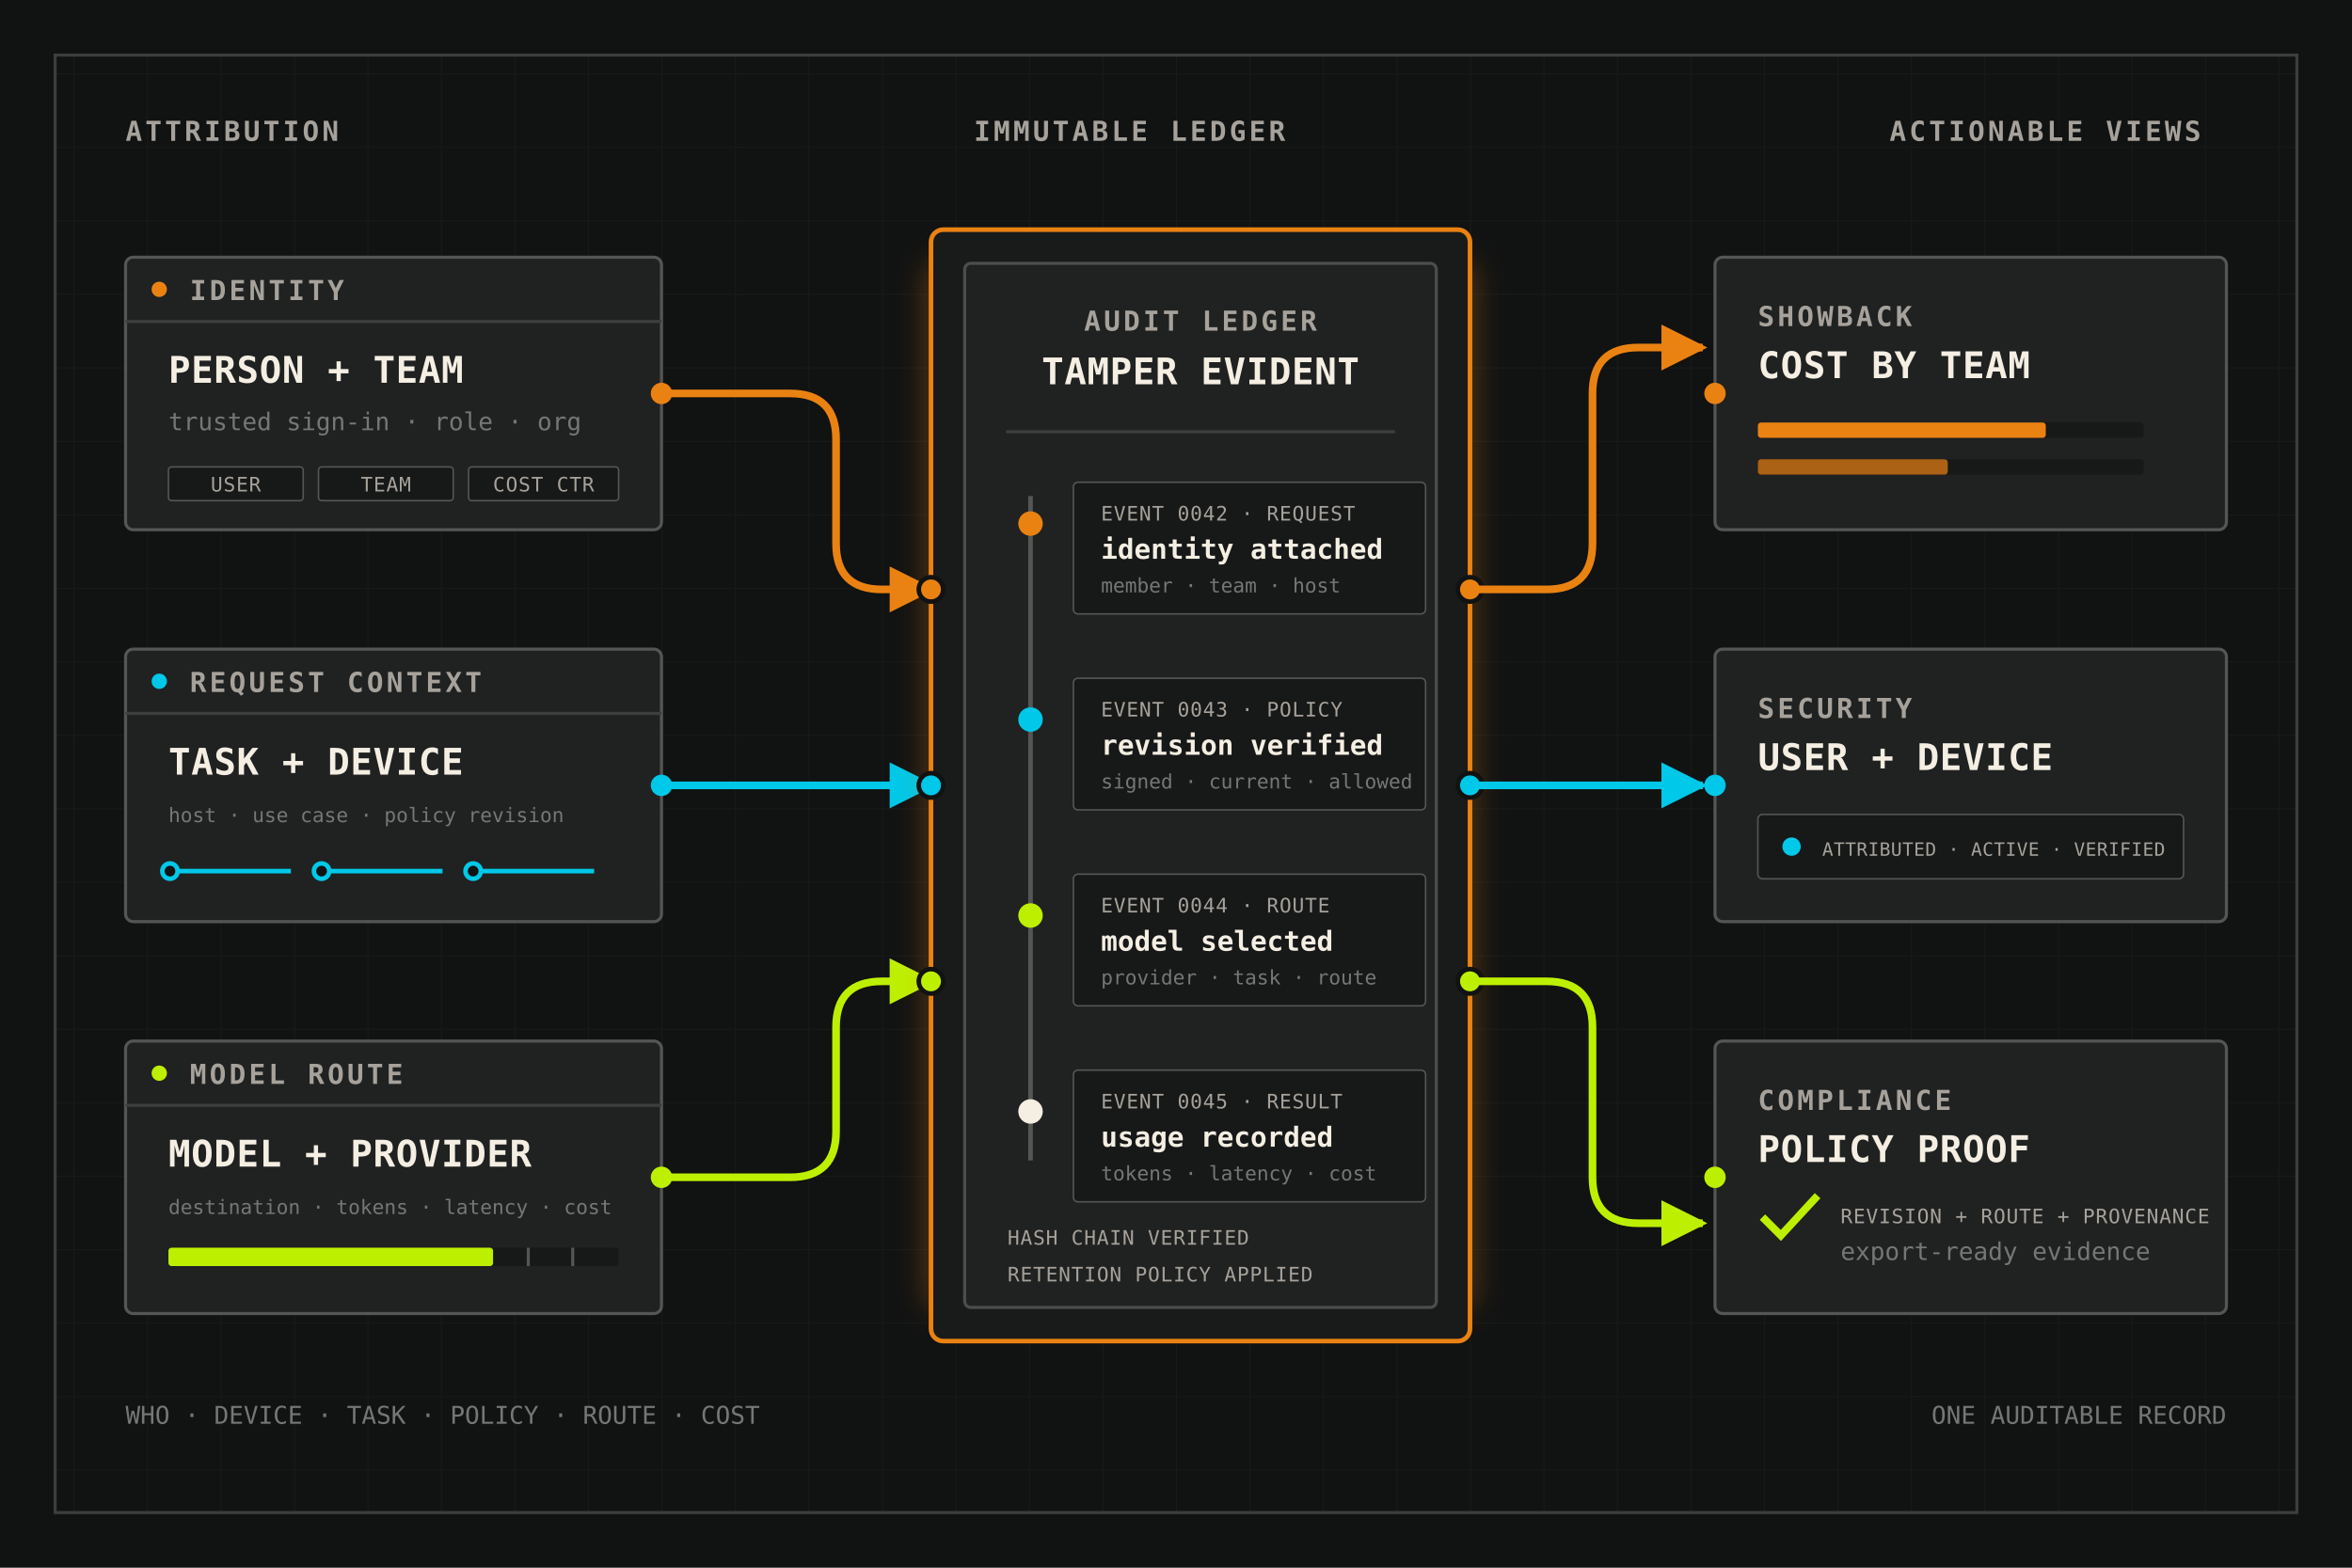
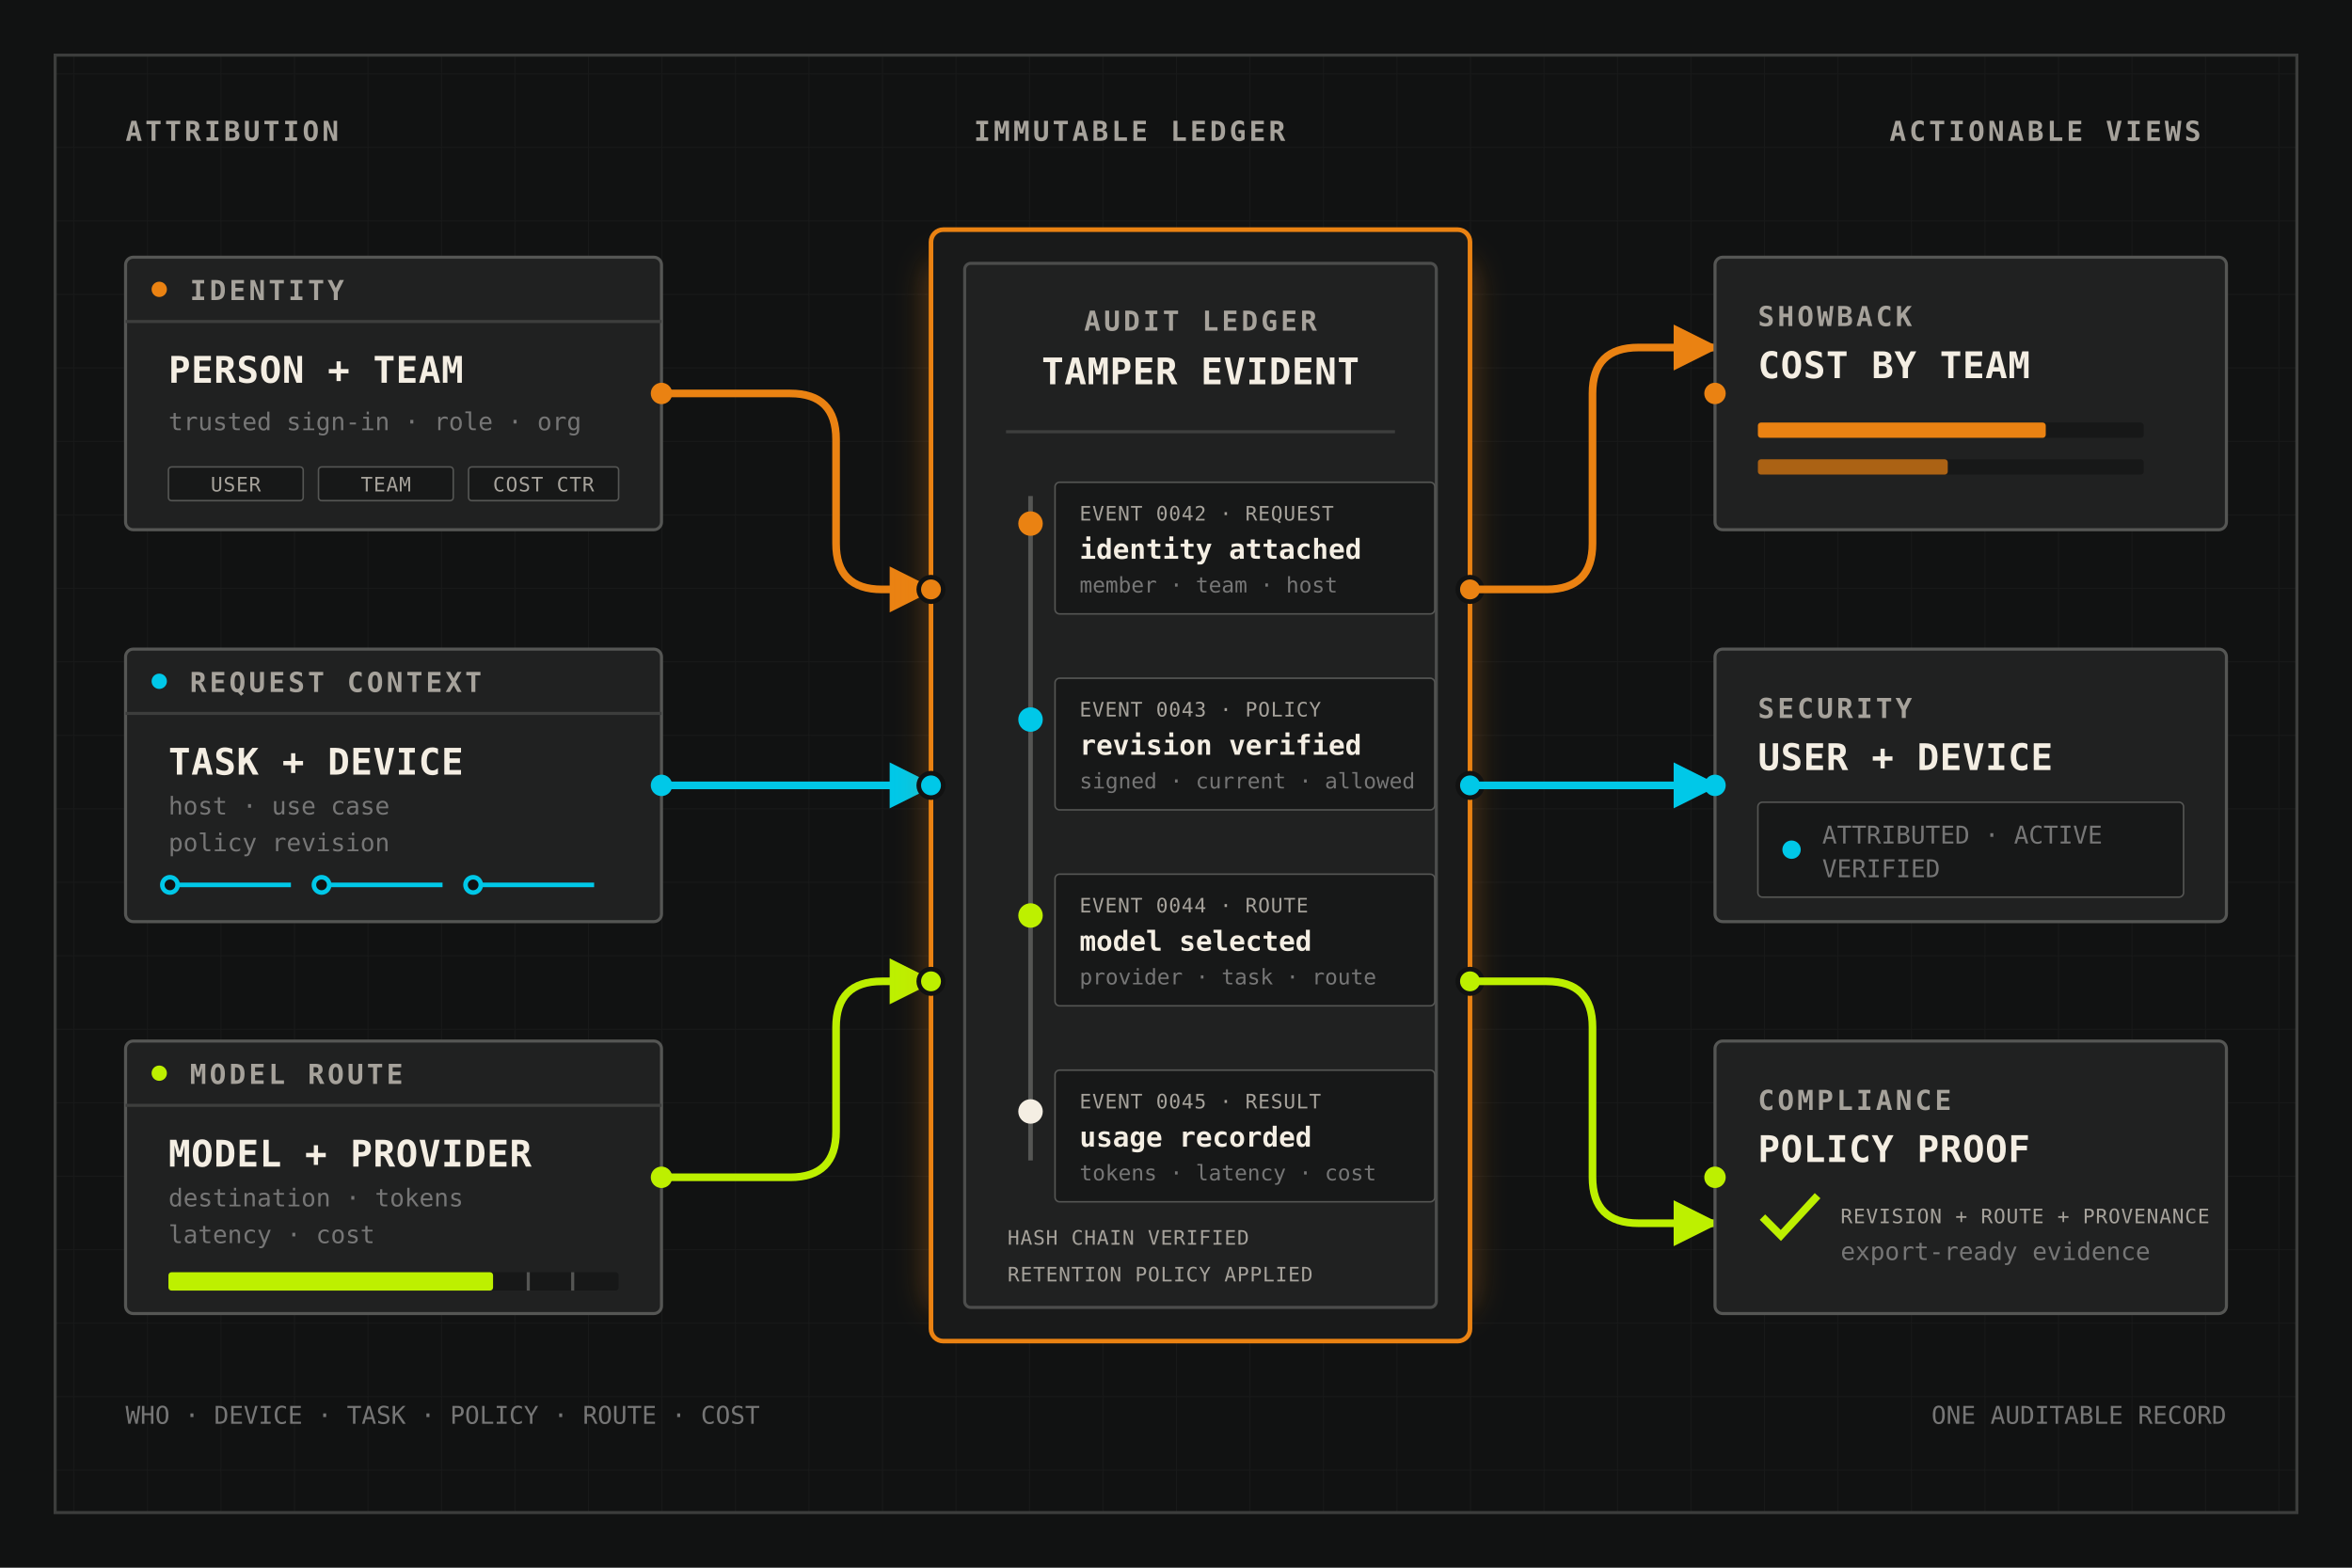
<svg xmlns="http://www.w3.org/2000/svg" viewBox="0 0 1536 1024" role="img" aria-labelledby="title desc">
  <defs>
    <pattern id="grid" width="48" height="48" patternUnits="userSpaceOnUse">
      <path d="M48 0H0V48" fill="none" stroke="#ffffff" stroke-opacity="0.035" />
    </pattern>
    <filter id="soft-glow" x="-40%" y="-40%" width="180%" height="180%">
      <feGaussianBlur stdDeviation="9" />
    </filter>
    <marker id="arrow-orange" viewBox="0 0 10 10" refX="9" refY="5" markerWidth="6" markerHeight="6" orient="auto-start-reverse">
      <path d="M0 0L10 5L0 10Z" fill="#ea8212" />
    </marker>
    <marker id="arrow-cyan" viewBox="0 0 10 10" refX="9" refY="5" markerWidth="6" markerHeight="6" orient="auto-start-reverse">
      <path d="M0 0L10 5L0 10Z" fill="#00c8e8" />
    </marker>
    <marker id="arrow-green" viewBox="0 0 10 10" refX="9" refY="5" markerWidth="6" markerHeight="6" orient="auto-start-reverse">
      <path d="M0 0L10 5L0 10Z" fill="#bdf000" />
    </marker>
    <style>
      .mono { font-family: "IBM Plex Mono", Menlo, Consolas, monospace; }
      .label { fill: #a6a29b; font-size: 18px; font-weight: 600; letter-spacing: 2px; }
      .title { fill: #f4eee3; font-size: 24px; font-weight: 600; letter-spacing: .4px; }
      .small { fill: #767676; font-size: 16px; font-weight: 500; }
-       .small-compact { fill: #767676; font-size: 13px; font-weight: 500; }
      .micro { fill: #a6a29b; font-size: 13px; font-weight: 500; letter-spacing: .5px; }
      .event-title { fill: #f4eee3; font-size: 18px; font-weight: 600; }
-       .event-small { fill: #767676; font-size: 13px; font-weight: 500; }
-       .tag { fill: #a6a29b; font-size: 12px; font-weight: 500; letter-spacing: .25px; }
+       .event-small { fill: #767676; font-size: 14px; font-weight: 500; }
      .node { fill: #202121; stroke: #555654; stroke-width: 2; }
      .rule { stroke: #3d3e3d; stroke-width: 2; }
    </style>
  </defs>
  <rect width="1536" height="1024" fill="#111212" />
  <rect x="36" y="36" width="1464" height="952" fill="url(#grid)" stroke="#3c3d3c" stroke-width="2" />
  <text x="82" y="92" class="mono label">ATTRIBUTION</text>
  <text x="636" y="92" class="mono label">IMMUTABLE LEDGER</text>
  <text x="1234" y="92" class="mono label">ACTIONABLE VIEWS</text>
  <g transform="translate(82 168)">
    <rect class="node" width="350" height="178" rx="5" />
    <path class="rule" d="M0 42H350" />
    <circle cx="22" cy="21" r="5" fill="#ea8212" />
    <text x="42" y="28" class="mono label" fill="#ea8212">IDENTITY</text>
    <text x="28" y="82" class="mono title">PERSON + TEAM</text>
    <text x="28" y="113" class="mono small">trusted sign-in · role · org</text>
    <g transform="translate(28 137)">
      <rect width="88" height="22" rx="2" fill="#171818" stroke="#555654" />
      <rect x="98" width="88" height="22" rx="2" fill="#171818" stroke="#555654" />
      <rect x="196" width="98" height="22" rx="2" fill="#171818" stroke="#555654" />
      <text x="44" y="16" text-anchor="middle" class="mono micro">USER</text>
      <text x="142" y="16" text-anchor="middle" class="mono micro">TEAM</text>
      <text x="245" y="16" text-anchor="middle" class="mono micro">COST CTR</text>
    </g>
    <circle cx="350" cy="89" r="7" fill="#ea8212" />
  </g>
  <g transform="translate(82 424)">
    <rect class="node" width="350" height="178" rx="5" />
    <path class="rule" d="M0 42H350" />
    <circle cx="22" cy="21" r="5" fill="#00c8e8" />
    <text x="42" y="28" class="mono label" fill="#00c8e8">REQUEST CONTEXT</text>
    <text x="28" y="82" class="mono title">TASK + DEVICE</text>
-     <text x="28" y="113" class="mono small-compact">host · use case · policy revision</text>
-     <path d="M29 145H108M128 145H207M227 145H306" stroke="#00c8e8" stroke-width="3" />
-     <circle cx="29" cy="145" r="5" fill="#111212" stroke="#00c8e8" stroke-width="3" />
-     <circle cx="128" cy="145" r="5" fill="#111212" stroke="#00c8e8" stroke-width="3" />
-     <circle cx="227" cy="145" r="5" fill="#111212" stroke="#00c8e8" stroke-width="3" />
+     <text x="28" y="108" class="mono small">host · use case</text>
+     <text x="28" y="132" class="mono small">policy revision</text>
+     <path d="M29 154H108M128 154H207M227 154H306" stroke="#00c8e8" stroke-width="3" />
+     <circle cx="29" cy="154" r="5" fill="#111212" stroke="#00c8e8" stroke-width="3" />
+     <circle cx="128" cy="154" r="5" fill="#111212" stroke="#00c8e8" stroke-width="3" />
+     <circle cx="227" cy="154" r="5" fill="#111212" stroke="#00c8e8" stroke-width="3" />
    <circle cx="350" cy="89" r="7" fill="#00c8e8" />
  </g>
  <g transform="translate(82 680)">
    <rect class="node" width="350" height="178" rx="5" />
    <path class="rule" d="M0 42H350" />
    <circle cx="22" cy="21" r="5" fill="#bdf000" />
    <text x="42" y="28" class="mono label" fill="#bdf000">MODEL ROUTE</text>
    <text x="28" y="82" class="mono title">MODEL + PROVIDER</text>
-     <text x="28" y="113" class="mono small-compact">destination · tokens · latency · cost</text>
-     <g transform="translate(28 135)">
+     <text x="28" y="108" class="mono small">destination · tokens</text>
+     <text x="28" y="132" class="mono small">latency · cost</text>
+     <g transform="translate(28 151)">
      <rect width="294" height="12" rx="2" fill="#171818" />
      <rect width="212" height="12" rx="2" fill="#bdf000" />
      <path d="M235 0V12M264 0V12" stroke="#555654" stroke-width="2" />
    </g>
    <circle cx="350" cy="89" r="7" fill="#bdf000" />
  </g>
  <path d="M432 257H516Q546 257 546 287V355Q546 385 576 385H608" fill="none" stroke="#ea8212" stroke-width="5" marker-end="url(#arrow-orange)" />
  <path d="M432 513H608" fill="none" stroke="#00c8e8" stroke-width="5" marker-end="url(#arrow-cyan)" />
  <path d="M432 769H516Q546 769 546 739V671Q546 641 576 641H608" fill="none" stroke="#bdf000" stroke-width="5" marker-end="url(#arrow-green)" />
  <g opacity=".3" filter="url(#soft-glow)">
    <rect x="604" y="168" width="360" height="690" rx="16" fill="#ea8212" />
  </g>
  <g transform="translate(608 150)">
    <rect width="352" height="726" rx="8" fill="#191a1a" stroke="#ea8212" stroke-width="3" />
    <rect x="22" y="22" width="308" height="682" rx="4" fill="#202121" stroke="#4c4d4c" stroke-width="2" />
    <text x="176" y="66" text-anchor="middle" class="mono label" fill="#ea8212">AUDIT LEDGER</text>
    <text x="176" y="101" text-anchor="middle" class="mono title">TAMPER EVIDENT</text>
    <path d="M49 132H303" class="rule" />
    <path d="M65 174V608" stroke="#555654" stroke-width="3" />
    <g transform="translate(65 192)">
      <circle r="8" fill="#ea8212" />
-       <rect x="28" y="-27" width="230" height="86" rx="3" fill="#171818" stroke="#555654" />
-       <text x="46" y="-2" class="mono micro" fill="#ea8212">EVENT 0042 · REQUEST</text>
-       <text x="46" y="23" class="mono event-title">identity attached</text>
-       <text x="46" y="45" class="mono event-small">member · team · host</text>
+       <rect x="16" y="-27" width="248" height="86" rx="3" fill="#171818" stroke="#555654" />
+       <text x="32" y="-2" class="mono micro" fill="#ea8212">EVENT 0042 · REQUEST</text>
+       <text x="32" y="23" class="mono event-title">identity attached</text>
+       <text x="32" y="45" class="mono event-small">member · team · host</text>
    </g>
    <g transform="translate(65 320)">
      <circle r="8" fill="#00c8e8" />
-       <rect x="28" y="-27" width="230" height="86" rx="3" fill="#171818" stroke="#555654" />
-       <text x="46" y="-2" class="mono micro" fill="#00c8e8">EVENT 0043 · POLICY</text>
-       <text x="46" y="23" class="mono event-title">revision verified</text>
-       <text x="46" y="45" class="mono event-small">signed · current · allowed</text>
+       <rect x="16" y="-27" width="248" height="86" rx="3" fill="#171818" stroke="#555654" />
+       <text x="32" y="-2" class="mono micro" fill="#00c8e8">EVENT 0043 · POLICY</text>
+       <text x="32" y="23" class="mono event-title">revision verified</text>
+       <text x="32" y="45" class="mono event-small">signed · current · allowed</text>
    </g>
    <g transform="translate(65 448)">
      <circle r="8" fill="#bdf000" />
-       <rect x="28" y="-27" width="230" height="86" rx="3" fill="#171818" stroke="#555654" />
-       <text x="46" y="-2" class="mono micro" fill="#bdf000">EVENT 0044 · ROUTE</text>
-       <text x="46" y="23" class="mono event-title">model selected</text>
-       <text x="46" y="45" class="mono event-small">provider · task · route</text>
+       <rect x="16" y="-27" width="248" height="86" rx="3" fill="#171818" stroke="#555654" />
+       <text x="32" y="-2" class="mono micro" fill="#bdf000">EVENT 0044 · ROUTE</text>
+       <text x="32" y="23" class="mono event-title">model selected</text>
+       <text x="32" y="45" class="mono event-small">provider · task · route</text>
    </g>
    <g transform="translate(65 576)">
      <circle r="8" fill="#f4eee3" />
-       <rect x="28" y="-27" width="230" height="86" rx="3" fill="#171818" stroke="#555654" />
-       <text x="46" y="-2" class="mono micro">EVENT 0045 · RESULT</text>
-       <text x="46" y="23" class="mono event-title">usage recorded</text>
-       <text x="46" y="45" class="mono event-small">tokens · latency · cost</text>
+       <rect x="16" y="-27" width="248" height="86" rx="3" fill="#171818" stroke="#555654" />
+       <text x="32" y="-2" class="mono micro">EVENT 0045 · RESULT</text>
+       <text x="32" y="23" class="mono event-title">usage recorded</text>
+       <text x="32" y="45" class="mono event-small">tokens · latency · cost</text>
    </g>
    <text x="50" y="663" class="mono micro">HASH CHAIN VERIFIED</text>
    <text x="50" y="687" class="mono micro">RETENTION POLICY APPLIED</text>
    <circle cx="0" cy="235" r="8" fill="#ea8212" stroke="#111212" stroke-width="3" />
    <circle cx="0" cy="363" r="8" fill="#00c8e8" stroke="#111212" stroke-width="3" />
    <circle cx="0" cy="491" r="8" fill="#bdf000" stroke="#111212" stroke-width="3" />
    <circle cx="352" cy="235" r="8" fill="#ea8212" stroke="#111212" stroke-width="3" />
    <circle cx="352" cy="363" r="8" fill="#00c8e8" stroke="#111212" stroke-width="3" />
    <circle cx="352" cy="491" r="8" fill="#bdf000" stroke="#111212" stroke-width="3" />
  </g>
-   <path d="M960 385H1010Q1040 385 1040 355V257Q1040 227 1070 227H1112" fill="none" stroke="#ea8212" stroke-width="5" marker-end="url(#arrow-orange)" />
-   <path d="M960 513H1112" fill="none" stroke="#00c8e8" stroke-width="5" marker-end="url(#arrow-cyan)" />
-   <path d="M960 641H1010Q1040 641 1040 671V769Q1040 799 1070 799H1112" fill="none" stroke="#bdf000" stroke-width="5" marker-end="url(#arrow-green)" />
+   <path d="M960 385H1010Q1040 385 1040 355V257Q1040 227 1070 227H1120" fill="none" stroke="#ea8212" stroke-width="5" marker-end="url(#arrow-orange)" />
+   <path d="M960 513H1120" fill="none" stroke="#00c8e8" stroke-width="5" marker-end="url(#arrow-cyan)" />
+   <path d="M960 641H1010Q1040 641 1040 671V769Q1040 799 1070 799H1120" fill="none" stroke="#bdf000" stroke-width="5" marker-end="url(#arrow-green)" />
  <g transform="translate(1120 168)">
    <rect class="node" width="334" height="178" rx="5" />
    <circle cx="0" cy="89" r="7" fill="#ea8212" />
    <text x="28" y="45" class="mono label" fill="#ea8212">SHOWBACK</text>
    <text x="28" y="79" class="mono title">COST BY TEAM</text>
    <rect x="28" y="108" width="252" height="10" rx="2" fill="#171818" />
    <rect x="28" y="108" width="188" height="10" rx="2" fill="#ea8212" />
    <rect x="28" y="132" width="252" height="10" rx="2" fill="#171818" />
    <rect x="28" y="132" width="124" height="10" rx="2" fill="#ea8212" opacity=".7" />
  </g>
  <g transform="translate(1120 424)">
    <rect class="node" width="334" height="178" rx="5" />
    <circle cx="0" cy="89" r="7" fill="#00c8e8" />
    <text x="28" y="45" class="mono label" fill="#00c8e8">SECURITY</text>
    <text x="28" y="79" class="mono title">USER + DEVICE</text>
-     <g transform="translate(28 108)">
-       <rect width="278" height="42" rx="3" fill="#171818" stroke="#555654" />
-       <circle cx="22" cy="21" r="6" fill="#00c8e8" />
-       <text x="42" y="27" class="mono tag">ATTRIBUTED · ACTIVE · VERIFIED</text>
+     <g transform="translate(28 100)">
+       <rect width="278" height="62" rx="3" fill="#171818" stroke="#555654" />
+       <circle cx="22" cy="31" r="6" fill="#00c8e8" />
+       <text x="42" y="27" class="mono small">ATTRIBUTED · ACTIVE</text>
+       <text x="42" y="49" class="mono small">VERIFIED</text>
    </g>
  </g>
  <g transform="translate(1120 680)">
    <rect class="node" width="334" height="178" rx="5" />
    <circle cx="0" cy="89" r="7" fill="#bdf000" />
    <text x="28" y="45" class="mono label" fill="#bdf000">COMPLIANCE</text>
    <text x="28" y="79" class="mono title">POLICY PROOF</text>
    <path d="M31 115L43 127L67 101" fill="none" stroke="#bdf000" stroke-width="5" />
    <text x="82" y="119" class="mono micro">REVISION + ROUTE + PROVENANCE</text>
    <text x="82" y="143" class="mono small" font-size="14">export-ready evidence</text>
  </g>
  <text x="82" y="930" class="mono small">WHO · DEVICE · TASK · POLICY · ROUTE · COST</text>
  <text x="1454" y="930" text-anchor="end" class="mono small">ONE AUDITABLE RECORD</text>
</svg>
